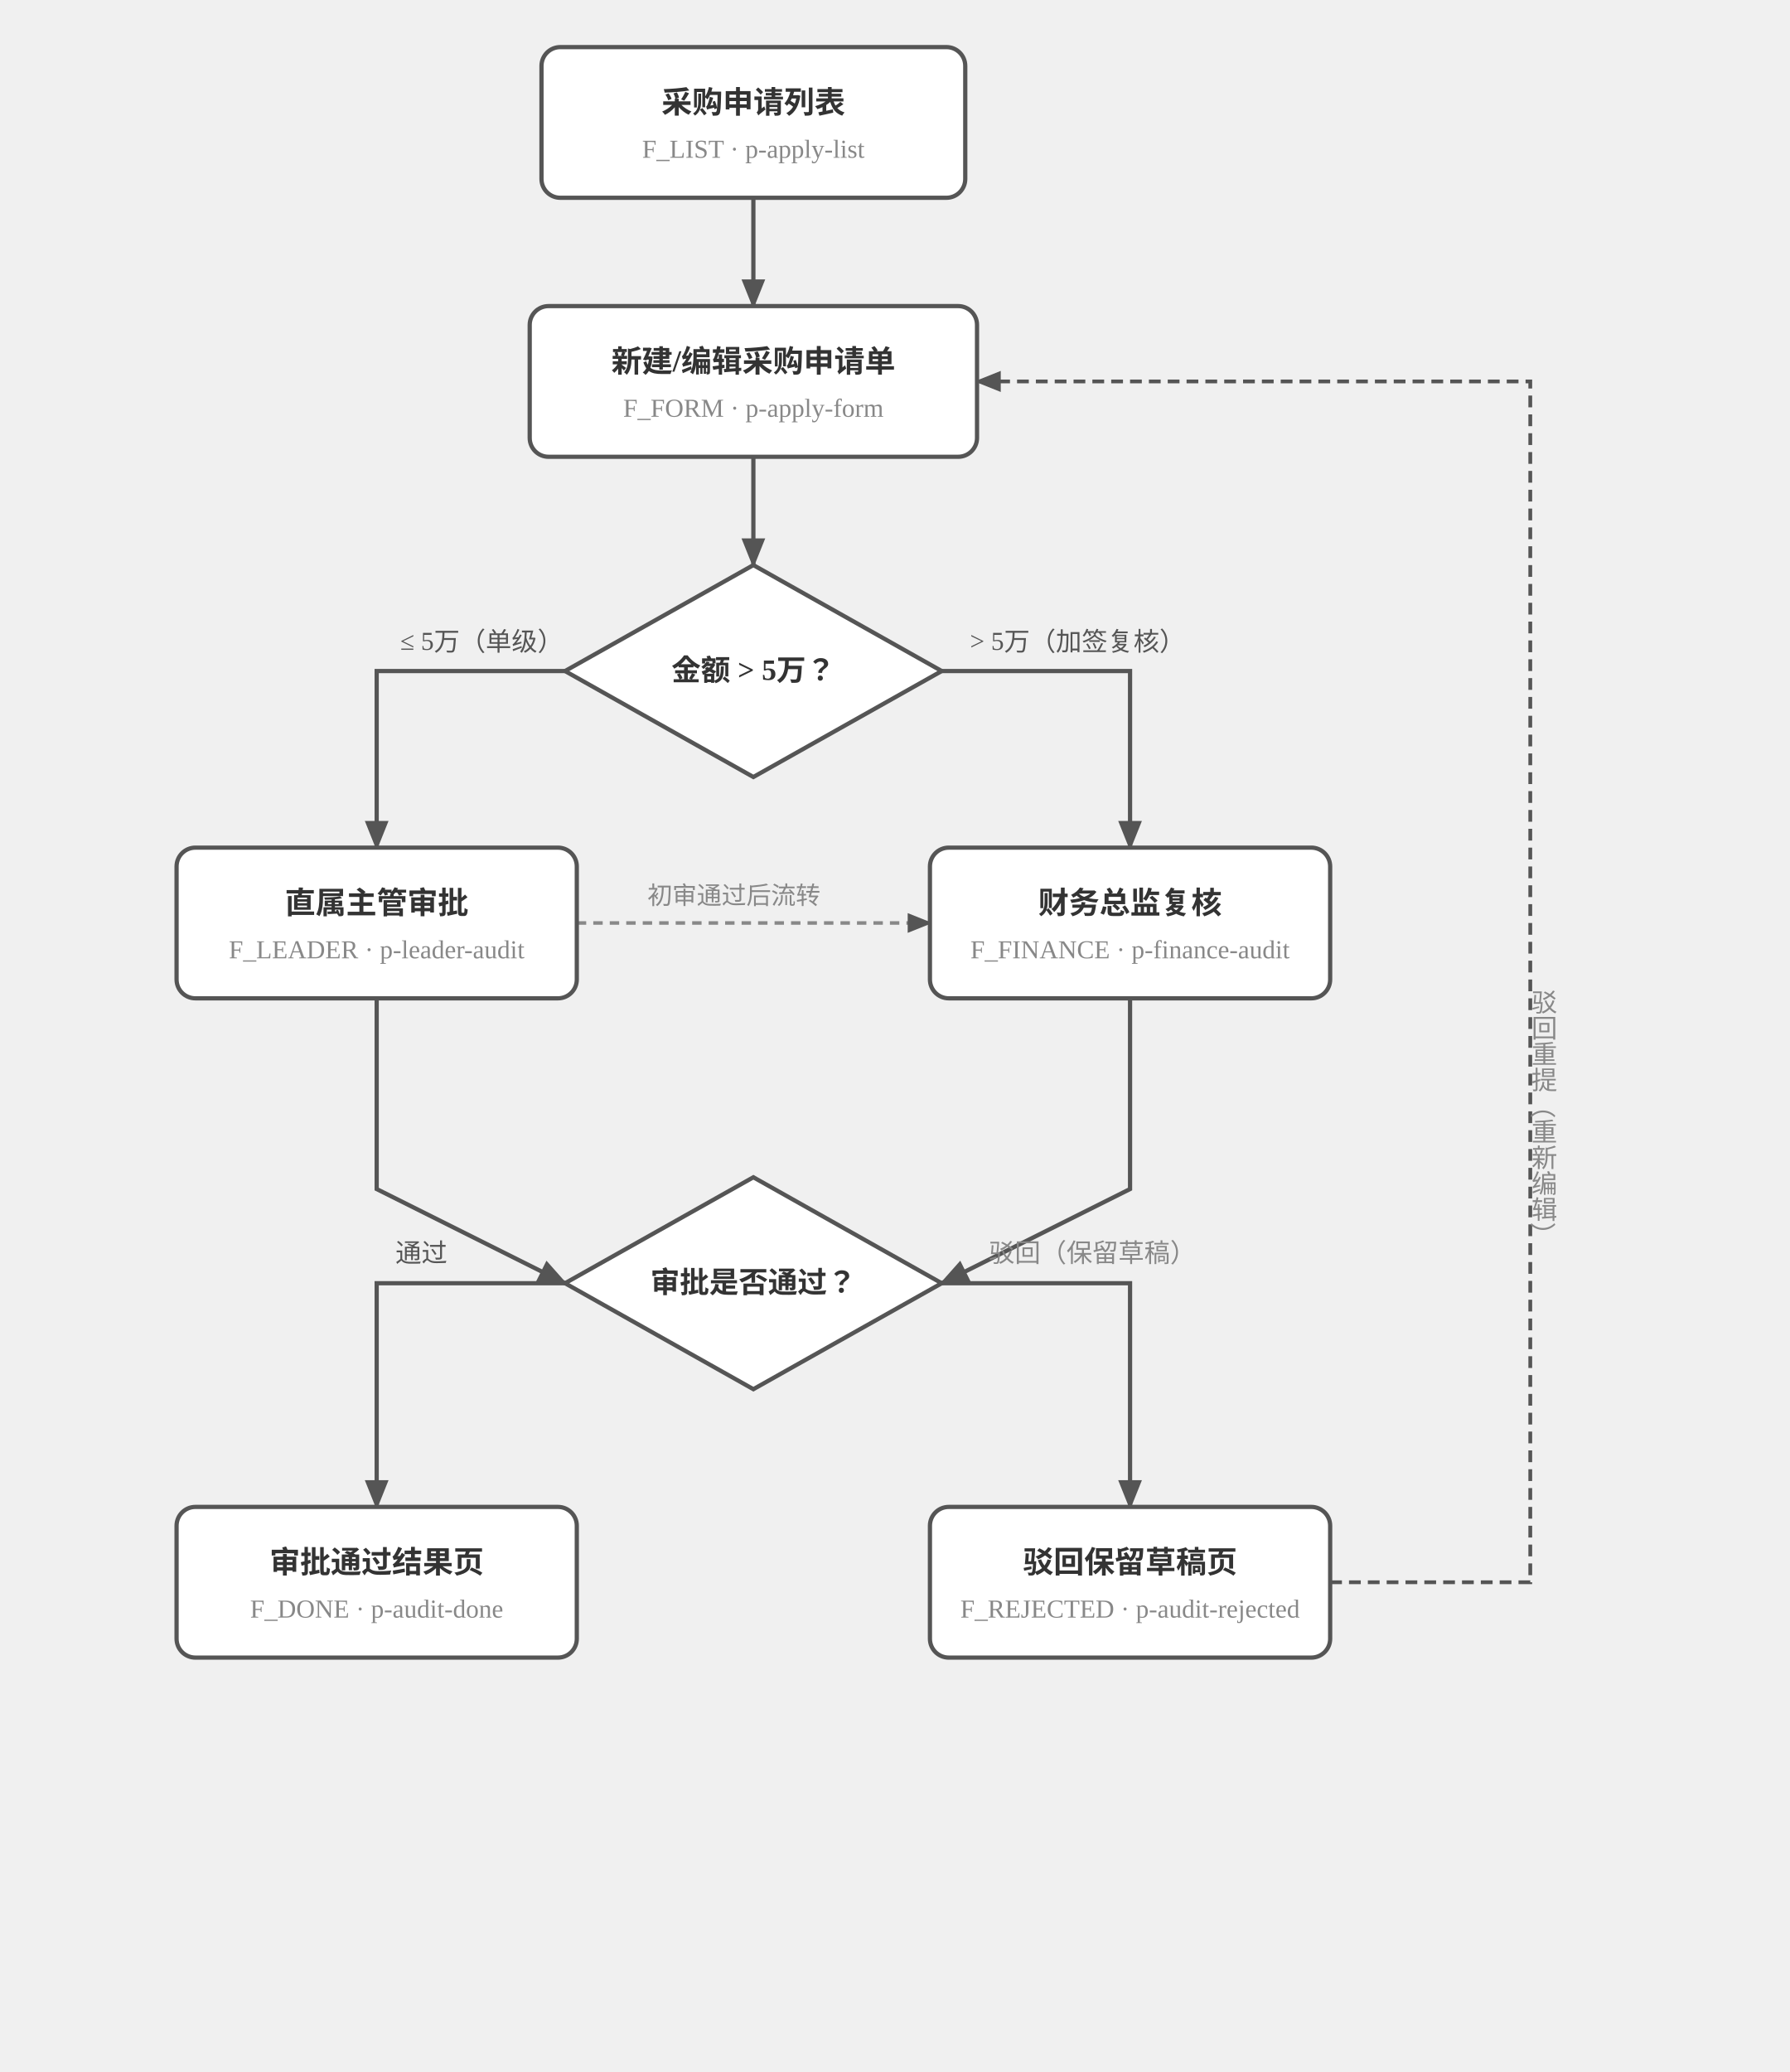
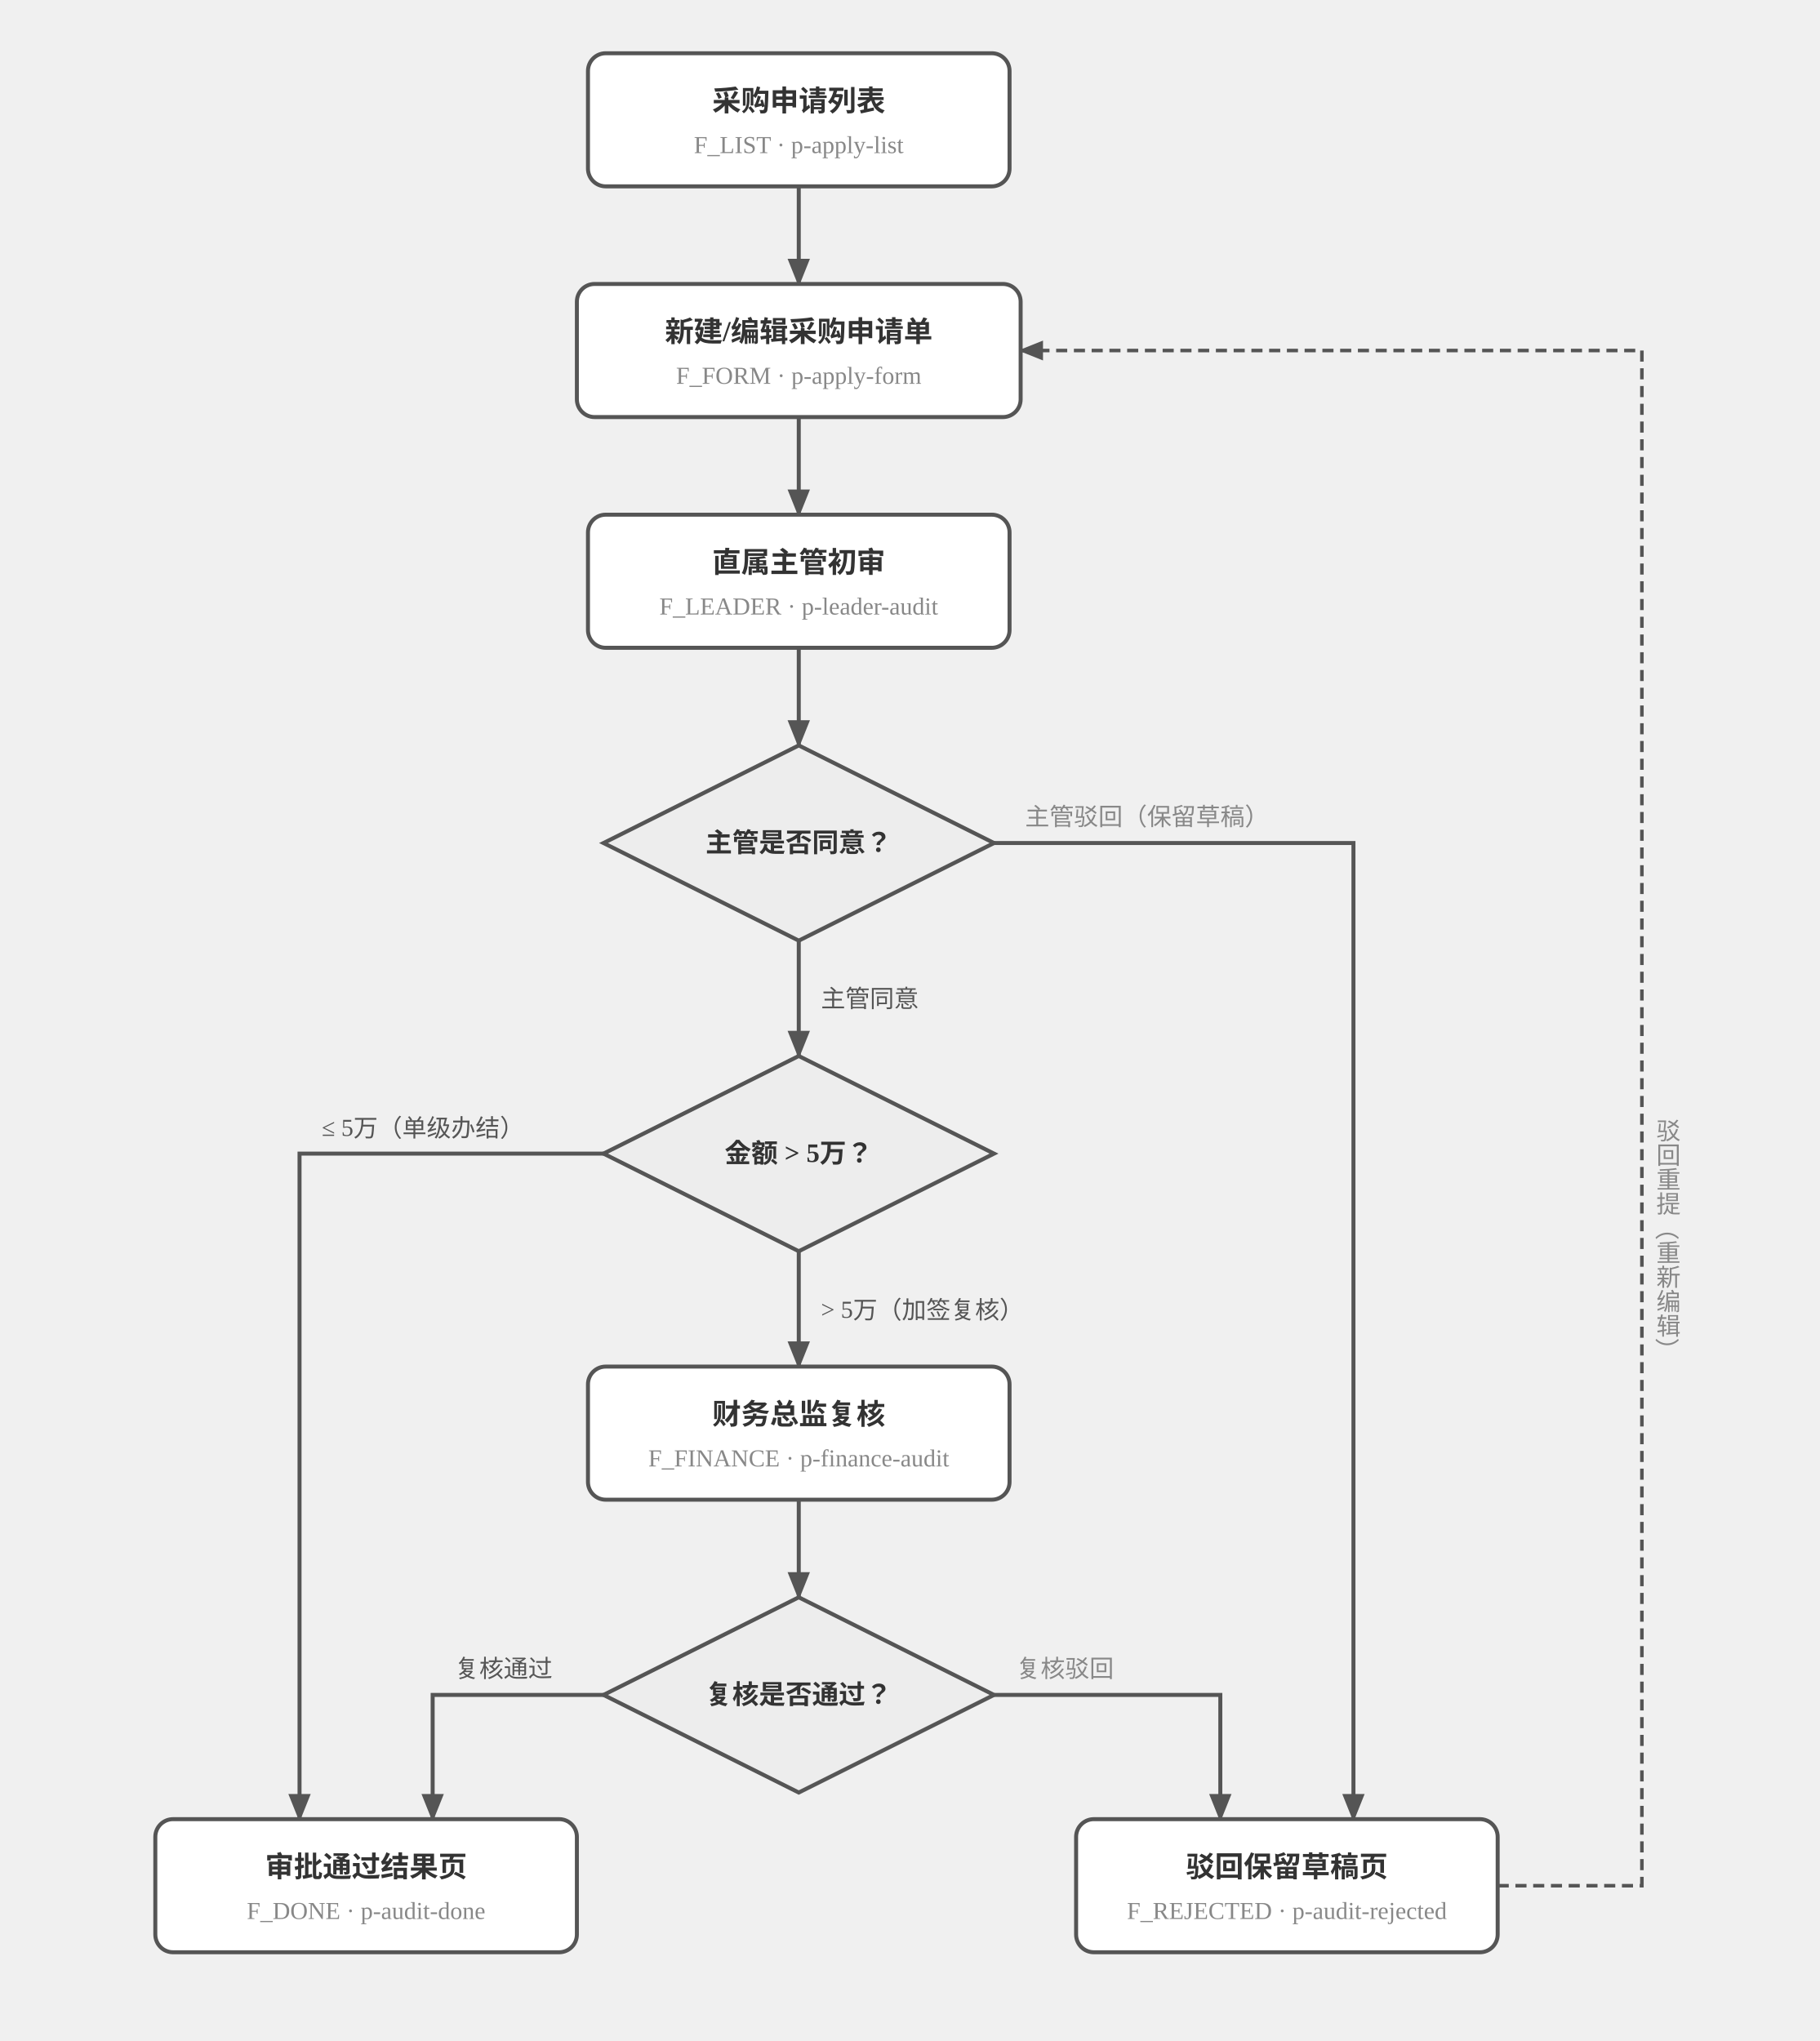
- <svg xmlns="http://www.w3.org/2000/svg" class="flow-svg" viewBox="0 0 760 880">
+ <svg xmlns="http://www.w3.org/2000/svg" id="flowsvg" data-flowspec="1" viewBox="0 0 820 920">
  <defs>
    <marker id="arrow" viewBox="0 0 10 10" refX="9" refY="5" markerWidth="7" markerHeight="7" orient="auto-start-reverse">
      <path d="M 0 1 L 10 5 L 0 9 z" fill="#555555" />
    </marker>
  </defs>
-   <polyline points="320,84 320,130" fill="none" stroke="#555555" stroke-width="1.8" data-from="F_LIST" data-to="F_FORM" marker-end="url(#arrow)" />
-   <polyline points="320,194 320,240" fill="none" stroke="#555555" stroke-width="1.8" data-from="F_FORM" data-to="D_AMOUNT_50K" marker-end="url(#arrow)" />
-   <polyline points="240,285 160,285 160,360" fill="none" stroke="#555555" stroke-width="1.8" data-from="D_AMOUNT_50K" data-to="F_LEADER" data-branch="le_50k" marker-end="url(#arrow)" />
-   <text x="170" y="276" font-size="11" fill="#555555">≤ 5万（单级）</text>
-   <polyline points="400,285 480,285 480,360" fill="none" stroke="#555555" stroke-width="1.8" data-from="D_AMOUNT_50K" data-to="F_FINANCE" data-branch="gt_50k" marker-end="url(#arrow)" />
-   <text x="412" y="276" font-size="11" fill="#555555">&gt; 5万（加签复核）</text>
-   <polyline points="245,392 395,392" fill="none" stroke="#888888" stroke-width="1.5" stroke-dasharray="4 3" data-from="F_LEADER" data-to="F_FINANCE" marker-end="url(#arrow)" />
-   <text x="275" y="384" font-size="10.5" fill="#888888">初审通过后流转</text>
-   <polyline points="160,424 160,505 240,545" fill="none" stroke="#555555" stroke-width="1.8" data-from="F_LEADER" data-to="D_AUDIT_OK" marker-end="url(#arrow)" />
-   <polyline points="480,424 480,505 400,545" fill="none" stroke="#555555" stroke-width="1.8" data-from="F_FINANCE" data-to="D_AUDIT_OK" marker-end="url(#arrow)" />
-   <polyline points="240,545 160,545 160,640" fill="none" stroke="#555555" stroke-width="1.8" data-from="D_AUDIT_OK" data-to="F_DONE" data-branch="approve" marker-end="url(#arrow)" />
-   <text x="168" y="536" font-size="11" fill="#555555">通过</text>
-   <polyline points="400,545 480,545 480,640" fill="none" stroke="#555555" stroke-width="1.8" data-from="D_AUDIT_OK" data-to="F_REJECTED" data-branch="reject" marker-end="url(#arrow)" />
-   <text x="420" y="536" font-size="11" fill="#888888">驳回（保留草稿）</text>
-   <polyline points="565,672 650,672 650,162 415,162" fill="none" stroke="#555555" stroke-width="1.6" stroke-dasharray="5 3" data-from="F_REJECTED" data-to="F_FORM" marker-end="url(#arrow)" />
-   <text x="656" y="420" font-size="11" fill="#888888" writing-mode="tb">驳回重提（重新编辑）</text>
+   <polyline points="360,84 360,128" fill="none" stroke="#555555" stroke-width="1.8" data-from="F_LIST" data-to="F_FORM" marker-end="url(#arrow)" />
+   <polyline points="360,188 360,232" fill="none" stroke="#555555" stroke-width="1.8" data-from="F_FORM" data-to="F_LEADER" marker-end="url(#arrow)" />
+   <polyline points="360,292 360,336" fill="none" stroke="#555555" stroke-width="1.8" data-from="F_LEADER" data-to="D_AUDIT_LEADER" marker-end="url(#arrow)" />
+   <polyline points="360,424 360,476" fill="none" stroke="#555555" stroke-width="1.8" data-from="D_AUDIT_LEADER" data-to="D_AMOUNT_50K" data-branch="approve" marker-end="url(#arrow)" />
+   <text x="370" y="454" font-size="11" fill="#555555">主管同意</text>
+   <polyline points="448,380 610,380 610,820" fill="none" stroke="#555555" stroke-width="1.8" data-from="D_AUDIT_LEADER" data-to="F_REJECTED" data-branch="reject" marker-end="url(#arrow)" />
+   <text x="462" y="372" font-size="11" fill="#888888">主管驳回（保留草稿）</text>
+   <polyline points="272,520 135,520 135,820" fill="none" stroke="#555555" stroke-width="1.8" data-from="D_AMOUNT_50K" data-to="F_DONE" data-branch="le_50k" marker-end="url(#arrow)" />
+   <text x="145" y="512" font-size="11" fill="#555555">≤ 5万（单级办结）</text>
+   <polyline points="360,564 360,616" fill="none" stroke="#555555" stroke-width="1.8" data-from="D_AMOUNT_50K" data-to="F_FINANCE" data-branch="gt_50k" marker-end="url(#arrow)" />
+   <text x="370" y="594" font-size="11" fill="#555555">&gt; 5万（加签复核）</text>
+   <polyline points="360,676 360,720" fill="none" stroke="#555555" stroke-width="1.8" data-from="F_FINANCE" data-to="D_AUDIT_OK" marker-end="url(#arrow)" />
+   <polyline points="272,764 195,764 195,820" fill="none" stroke="#555555" stroke-width="1.8" data-from="D_AUDIT_OK" data-to="F_DONE" data-branch="approve" marker-end="url(#arrow)" />
+   <text x="205" y="756" font-size="11" fill="#555555">复核通过</text>
+   <polyline points="448,764 550,764 550,820" fill="none" stroke="#555555" stroke-width="1.8" data-from="D_AUDIT_OK" data-to="F_REJECTED" data-branch="reject" marker-end="url(#arrow)" />
+   <text x="458" y="756" font-size="11" fill="#888888">复核驳回</text>
+   <polyline points="675,850 740,850 740,158 460,158" fill="none" stroke="#555555" stroke-width="1.6" stroke-dasharray="5 3" data-from="F_REJECTED" data-to="F_FORM" marker-end="url(#arrow)" />
+   <text x="752" y="504" font-size="11" fill="#888888" writing-mode="tb">驳回重提（重新编辑）</text>
  <g class="flow-node" data-node="F_LIST" data-node-type="start" role="button" tabindex="0">
-     <rect x="230" y="20" width="180" height="64" rx="8" fill="#ffffff" stroke="#555555" stroke-width="1.8" />
-     <text x="320" y="48" text-anchor="middle" font-size="13" font-weight="700" fill="#333333">采购申请列表</text>
-     <text x="320" y="67" text-anchor="middle" font-size="11" fill="#888888">F_LIST · p-apply-list</text>
+     <rect x="265" y="24" width="190" height="60" rx="8" fill="#ffffff" stroke="#555555" stroke-width="1.8" />
+     <text x="360" y="50" text-anchor="middle" font-size="13" font-weight="700" fill="#333333">采购申请列表</text>
+     <text x="360" y="69" text-anchor="middle" font-size="11" fill="#888888">F_LIST · p-apply-list</text>
  </g>
  <g class="flow-node" data-node="F_FORM" data-node-type="process" role="button" tabindex="0">
-     <rect x="225" y="130" width="190" height="64" rx="8" fill="#ffffff" stroke="#555555" stroke-width="1.8" />
-     <text x="320" y="158" text-anchor="middle" font-size="13" font-weight="700" fill="#333333">新建/编辑采购申请单</text>
-     <text x="320" y="177" text-anchor="middle" font-size="11" fill="#888888">F_FORM · p-apply-form</text>
+     <rect x="260" y="128" width="200" height="60" rx="8" fill="#ffffff" stroke="#555555" stroke-width="1.8" />
+     <text x="360" y="154" text-anchor="middle" font-size="13" font-weight="700" fill="#333333">新建/编辑采购申请单</text>
+     <text x="360" y="173" text-anchor="middle" font-size="11" fill="#888888">F_FORM · p-apply-form</text>
+   </g>
+   <g class="flow-node" data-node="F_LEADER" data-node-type="process" role="button" tabindex="0">
+     <rect x="265" y="232" width="190" height="60" rx="8" fill="#ffffff" stroke="#555555" stroke-width="1.8" />
+     <text x="360" y="258" text-anchor="middle" font-size="13" font-weight="700" fill="#333333">直属主管初审</text>
+     <text x="360" y="277" text-anchor="middle" font-size="11" fill="#888888">F_LEADER · p-leader-audit</text>
+   </g>
+   <g class="flow-node flow-decision" data-node="D_AUDIT_LEADER" data-node-type="decision" role="button" tabindex="0">
+     <polygon points="360,336 448,380 360,424 272,380" fill="#ededed" stroke="#555555" stroke-width="1.8" />
+     <text x="360" y="384" text-anchor="middle" font-size="12" font-weight="700" fill="#333333">主管是否同意？</text>
  </g>
  <g class="flow-node flow-decision" data-node="D_AMOUNT_50K" data-node-type="decision" role="button" tabindex="0">
-     <polygon points="320,240 400,285 320,330 240,285" fill="#ffffff" stroke="#555555" stroke-width="1.8" />
-     <text x="320" y="289" text-anchor="middle" font-size="12.5" font-weight="700" fill="#333333">金额 &gt; 5万？</text>
-   </g>
-   <g class="flow-node" data-node="F_LEADER" data-node-type="process" role="button" tabindex="0">
-     <rect x="75" y="360" width="170" height="64" rx="8" fill="#ffffff" stroke="#555555" stroke-width="1.8" />
-     <text x="160" y="388" text-anchor="middle" font-size="13" font-weight="700" fill="#333333">直属主管审批</text>
-     <text x="160" y="407" text-anchor="middle" font-size="11" fill="#888888">F_LEADER · p-leader-audit</text>
+     <polygon points="360,476 448,520 360,564 272,520" fill="#ededed" stroke="#555555" stroke-width="1.8" />
+     <text x="360" y="524" text-anchor="middle" font-size="12" font-weight="700" fill="#333333">金额 &gt; 5万？</text>
  </g>
  <g class="flow-node" data-node="F_FINANCE" data-node-type="process" role="button" tabindex="0">
-     <rect x="395" y="360" width="170" height="64" rx="8" fill="#ffffff" stroke="#555555" stroke-width="1.8" />
-     <text x="480" y="388" text-anchor="middle" font-size="13" font-weight="700" fill="#333333">财务总监复核</text>
-     <text x="480" y="407" text-anchor="middle" font-size="11" fill="#888888">F_FINANCE · p-finance-audit</text>
+     <rect x="265" y="616" width="190" height="60" rx="8" fill="#ffffff" stroke="#555555" stroke-width="1.8" />
+     <text x="360" y="642" text-anchor="middle" font-size="13" font-weight="700" fill="#333333">财务总监复核</text>
+     <text x="360" y="661" text-anchor="middle" font-size="11" fill="#888888">F_FINANCE · p-finance-audit</text>
  </g>
  <g class="flow-node flow-decision" data-node="D_AUDIT_OK" data-node-type="decision" role="button" tabindex="0">
-     <polygon points="320,500 400,545 320,590 240,545" fill="#ffffff" stroke="#555555" stroke-width="1.8" />
-     <text x="320" y="549" text-anchor="middle" font-size="12.5" font-weight="700" fill="#333333">审批是否通过？</text>
+     <polygon points="360,720 448,764 360,808 272,764" fill="#ededed" stroke="#555555" stroke-width="1.8" />
+     <text x="360" y="768" text-anchor="middle" font-size="12" font-weight="700" fill="#333333">复核是否通过？</text>
  </g>
  <g class="flow-node" data-node="F_DONE" data-node-type="end" role="button" tabindex="0">
-     <rect x="75" y="640" width="170" height="64" rx="8" fill="#ffffff" stroke="#555555" stroke-width="1.8" />
-     <text x="160" y="668" text-anchor="middle" font-size="13" font-weight="700" fill="#333333">审批通过结果页</text>
-     <text x="160" y="687" text-anchor="middle" font-size="11" fill="#888888">F_DONE · p-audit-done</text>
+     <rect x="70" y="820" width="190" height="60" rx="8" fill="#ffffff" stroke="#555555" stroke-width="1.8" />
+     <text x="165" y="846" text-anchor="middle" font-size="13" font-weight="700" fill="#333333">审批通过结果页</text>
+     <text x="165" y="865" text-anchor="middle" font-size="11" fill="#888888">F_DONE · p-audit-done</text>
  </g>
  <g class="flow-node" data-node="F_REJECTED" data-node-type="end" role="button" tabindex="0">
-     <rect x="395" y="640" width="170" height="64" rx="8" fill="#ffffff" stroke="#555555" stroke-width="1.8" />
-     <text x="480" y="668" text-anchor="middle" font-size="13" font-weight="700" fill="#333333">驳回保留草稿页</text>
-     <text x="480" y="687" text-anchor="middle" font-size="11" fill="#888888">F_REJECTED · p-audit-rejected</text>
+     <rect x="485" y="820" width="190" height="60" rx="8" fill="#ffffff" stroke="#555555" stroke-width="1.8" />
+     <text x="580" y="846" text-anchor="middle" font-size="13" font-weight="700" fill="#333333">驳回保留草稿页</text>
+     <text x="580" y="865" text-anchor="middle" font-size="11" fill="#888888">F_REJECTED · p-audit-rejected</text>
  </g>
</svg>
